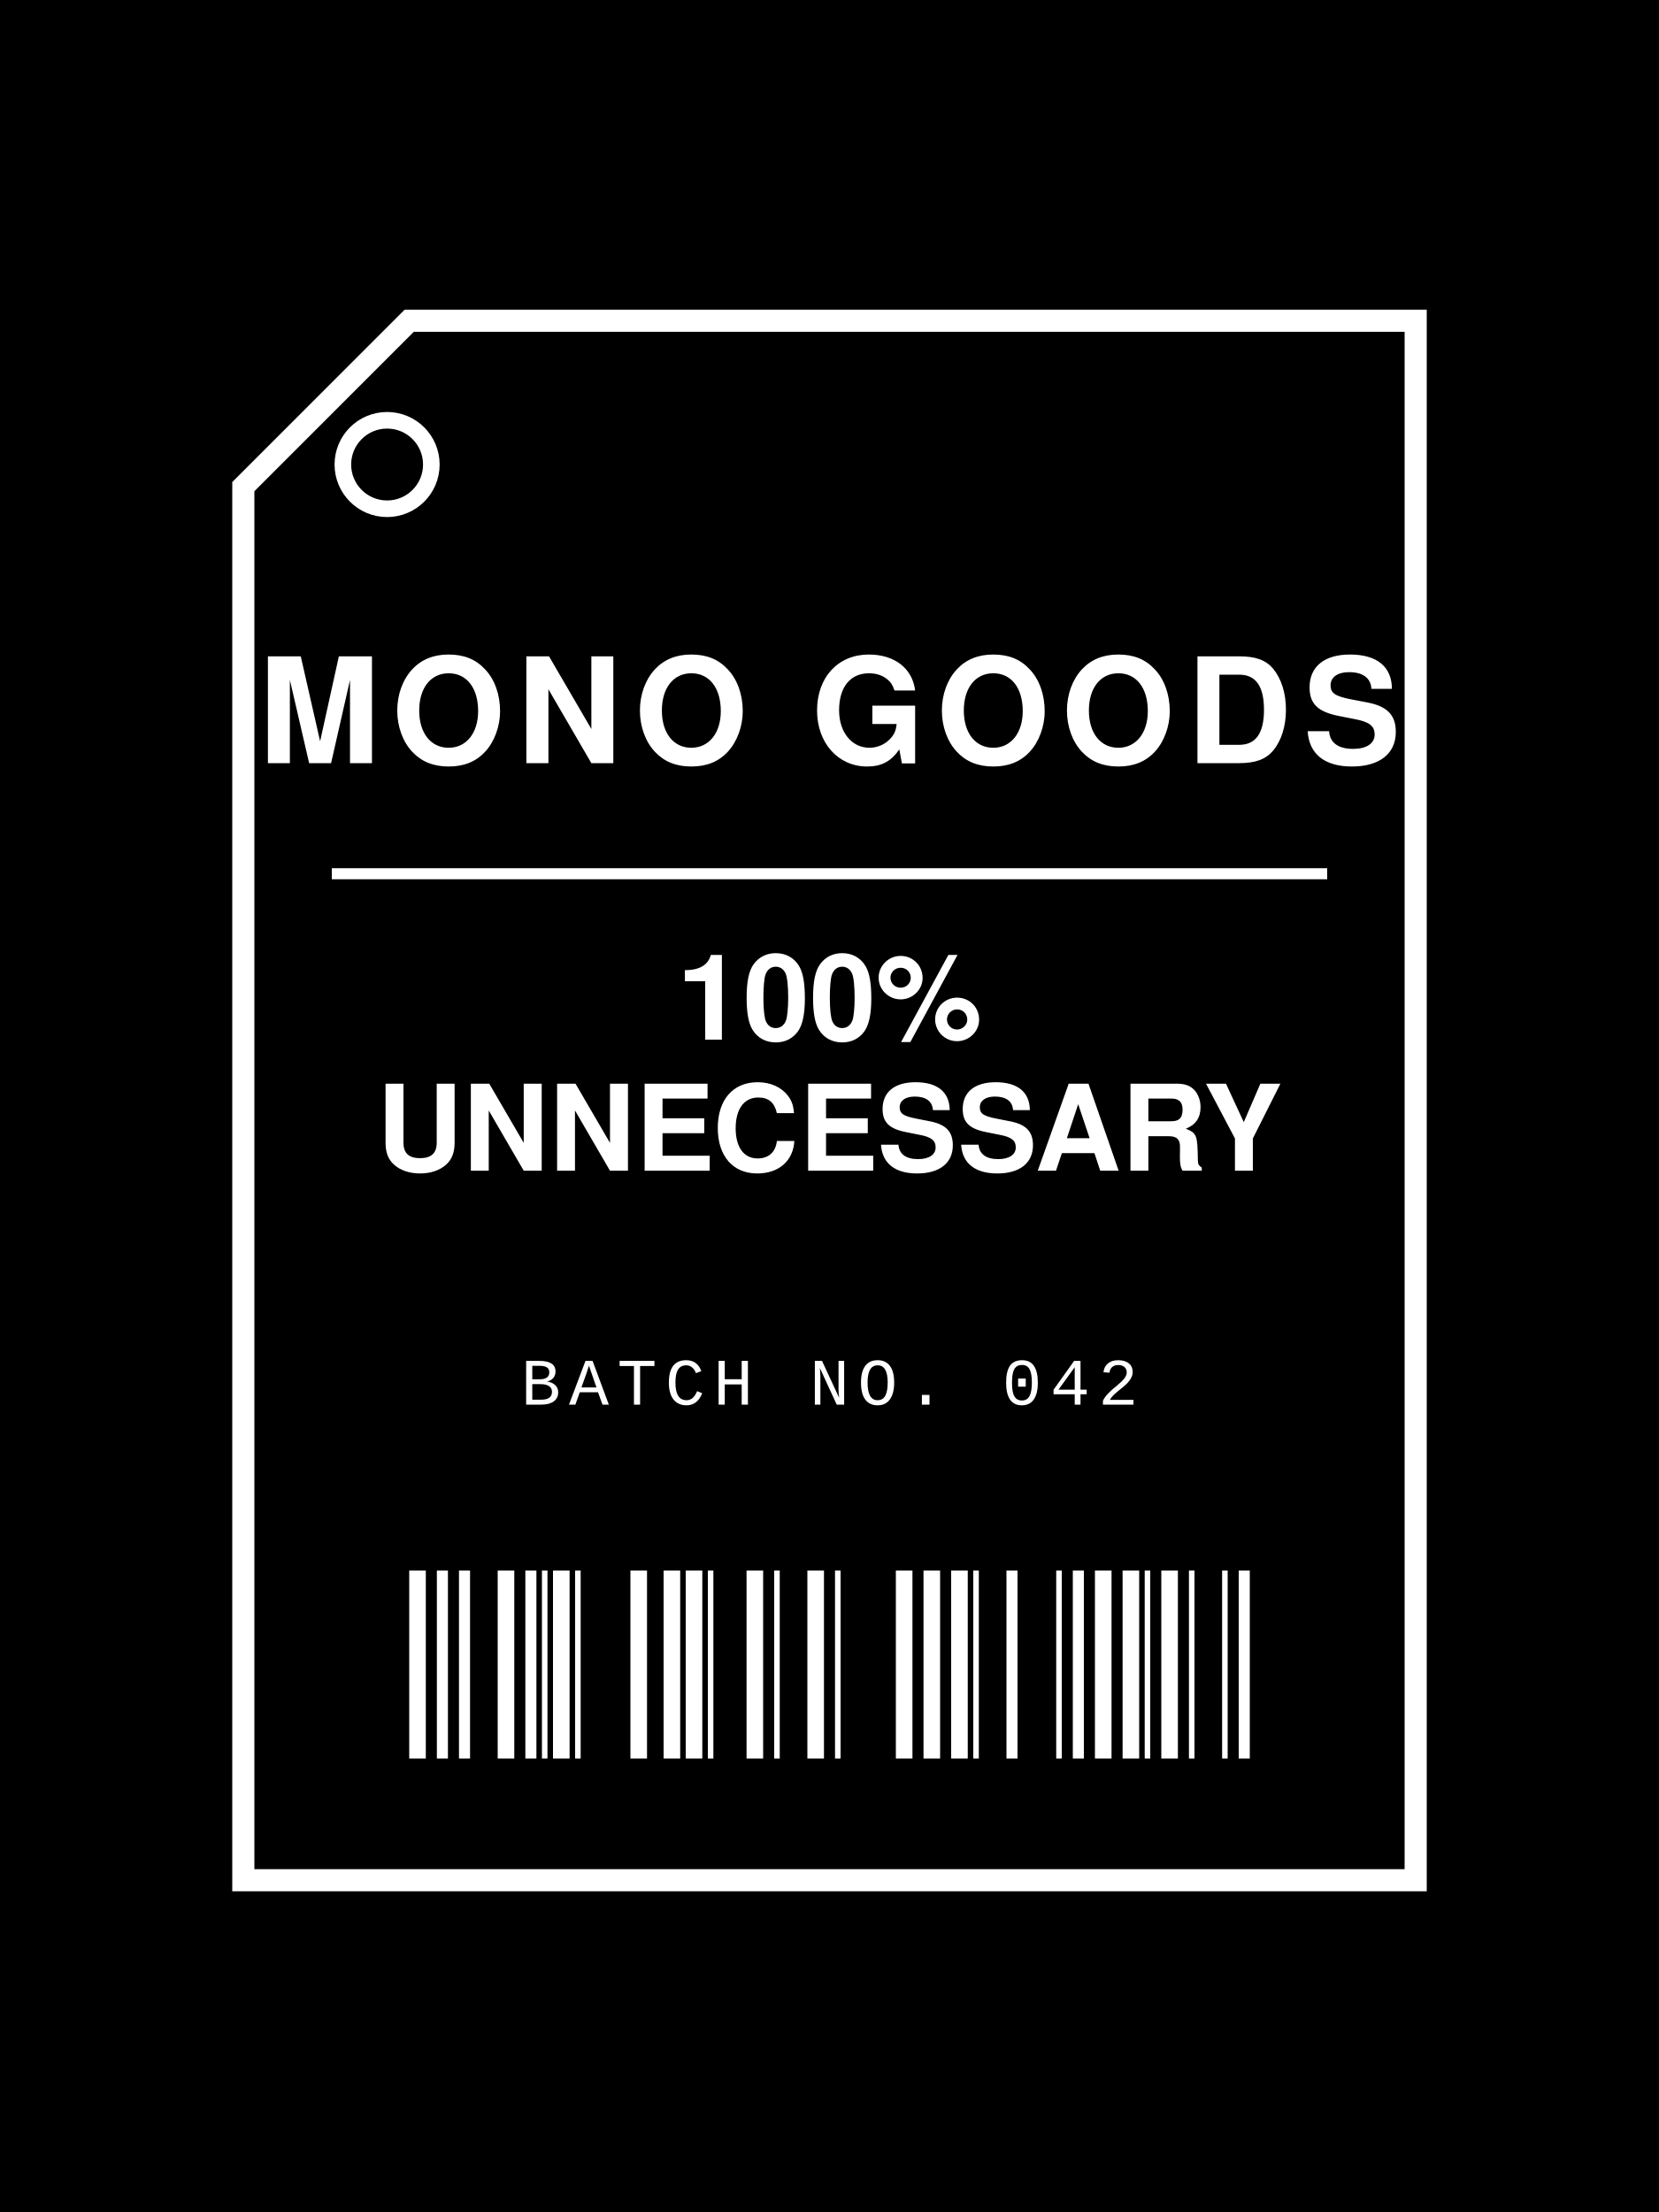
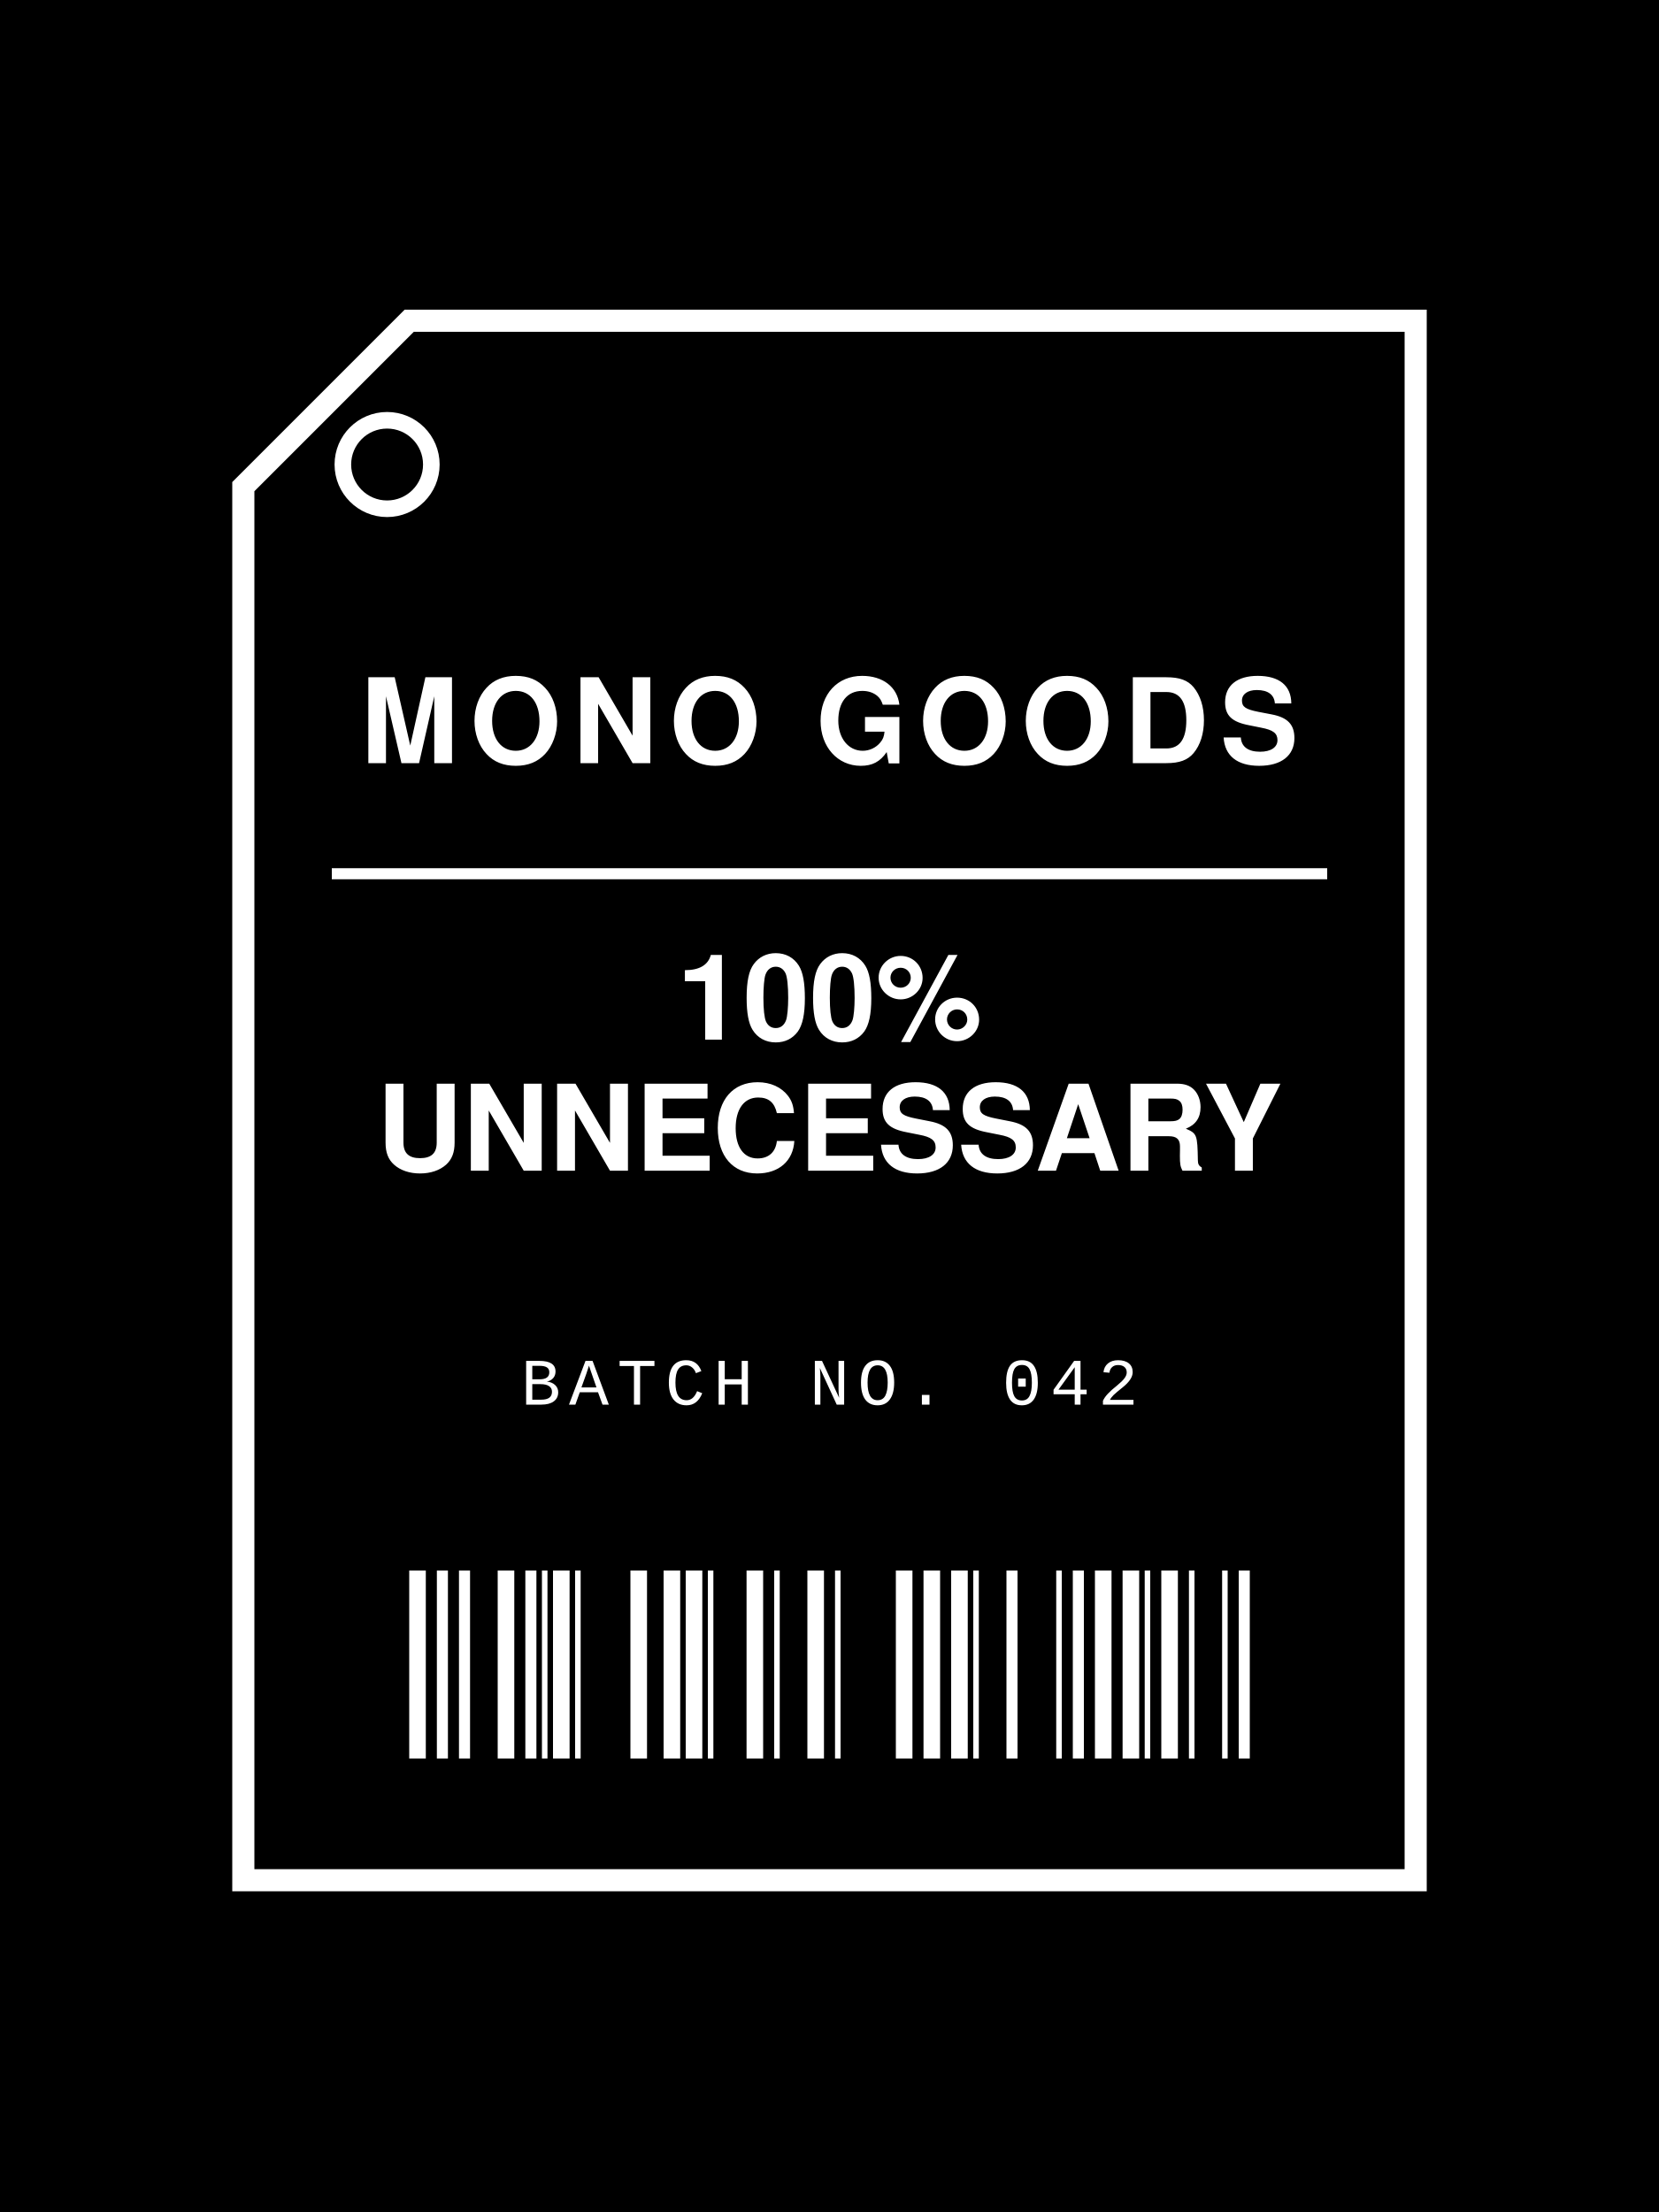
<svg xmlns="http://www.w3.org/2000/svg" viewBox="0 0 300 400" width="300" height="400">
  <rect width="300" height="400" fill="#000000" />
  <path d="M74 58 H256 V340 H44 V88 Z" fill="none" stroke="#FFFFFF" stroke-width="4" />
  <circle cx="70" cy="84" r="8" fill="none" stroke="#FFFFFF" stroke-width="3" />
-   <text x="150" y="138" font-size="26.5" font-weight="900" letter-spacing="2" text-anchor="middle" font-family="Helvetica, Arial, sans-serif" fill="#FFFFFF" textLength="182" lengthAdjust="spacingAndGlyphs">MONO GOODS</text>
+   <text x="150" y="138" font-size="21.3" font-weight="900" letter-spacing="2" text-anchor="middle" font-family="Helvetica, Arial, sans-serif" fill="#FFFFFF">MONO GOODS</text>
  <line x1="60" y1="158" x2="240" y2="158" stroke="#FFFFFF" stroke-width="2" />
  <text x="150" y="188" font-size="21.6" font-weight="700" text-anchor="middle" font-family="Helvetica, Arial, sans-serif" fill="#FFFFFF">100%</text>
  <text x="150" y="211.7" font-size="21.6" font-weight="700" text-anchor="middle" font-family="Helvetica, Arial, sans-serif" fill="#FFFFFF">UNNECESSARY</text>
  <text x="150" y="254" font-size="12" font-weight="400" letter-spacing="1.5" text-anchor="middle" font-family="'Courier New', Courier, monospace" fill="#FFFFFF">BATCH NO. 042</text>
  <g fill="#FFFFFF">
    <rect x="74" y="284" width="3" height="34" />
    <rect x="79" y="284" width="2" height="34" />
    <rect x="83" y="284" width="2" height="34" />
    <rect x="90" y="284" width="3" height="34" />
    <rect x="95" y="284" width="2" height="34" />
    <rect x="98" y="284" width="1" height="34" />
    <rect x="100" y="284" width="3" height="34" />
    <rect x="104" y="284" width="1" height="34" />
    <rect x="114" y="284" width="3" height="34" />
    <rect x="120" y="284" width="3" height="34" />
    <rect x="124" y="284" width="3" height="34" />
    <rect x="128" y="284" width="1" height="34" />
    <rect x="135" y="284" width="3" height="34" />
    <rect x="140" y="284" width="1" height="34" />
    <rect x="146" y="284" width="3" height="34" />
    <rect x="151" y="284" width="1" height="34" />
    <rect x="162" y="284" width="3" height="34" />
    <rect x="167" y="284" width="3" height="34" />
    <rect x="172" y="284" width="3" height="34" />
    <rect x="176" y="284" width="1" height="34" />
    <rect x="182" y="284" width="2" height="34" />
    <rect x="191" y="284" width="1" height="34" />
    <rect x="194" y="284" width="2" height="34" />
    <rect x="198" y="284" width="3" height="34" />
    <rect x="203" y="284" width="3" height="34" />
    <rect x="207" y="284" width="1" height="34" />
    <rect x="210" y="284" width="3" height="34" />
    <rect x="215" y="284" width="1" height="34" />
    <rect x="221" y="284" width="1" height="34" />
    <rect x="224" y="284" width="2" height="34" />
  </g>
</svg>
